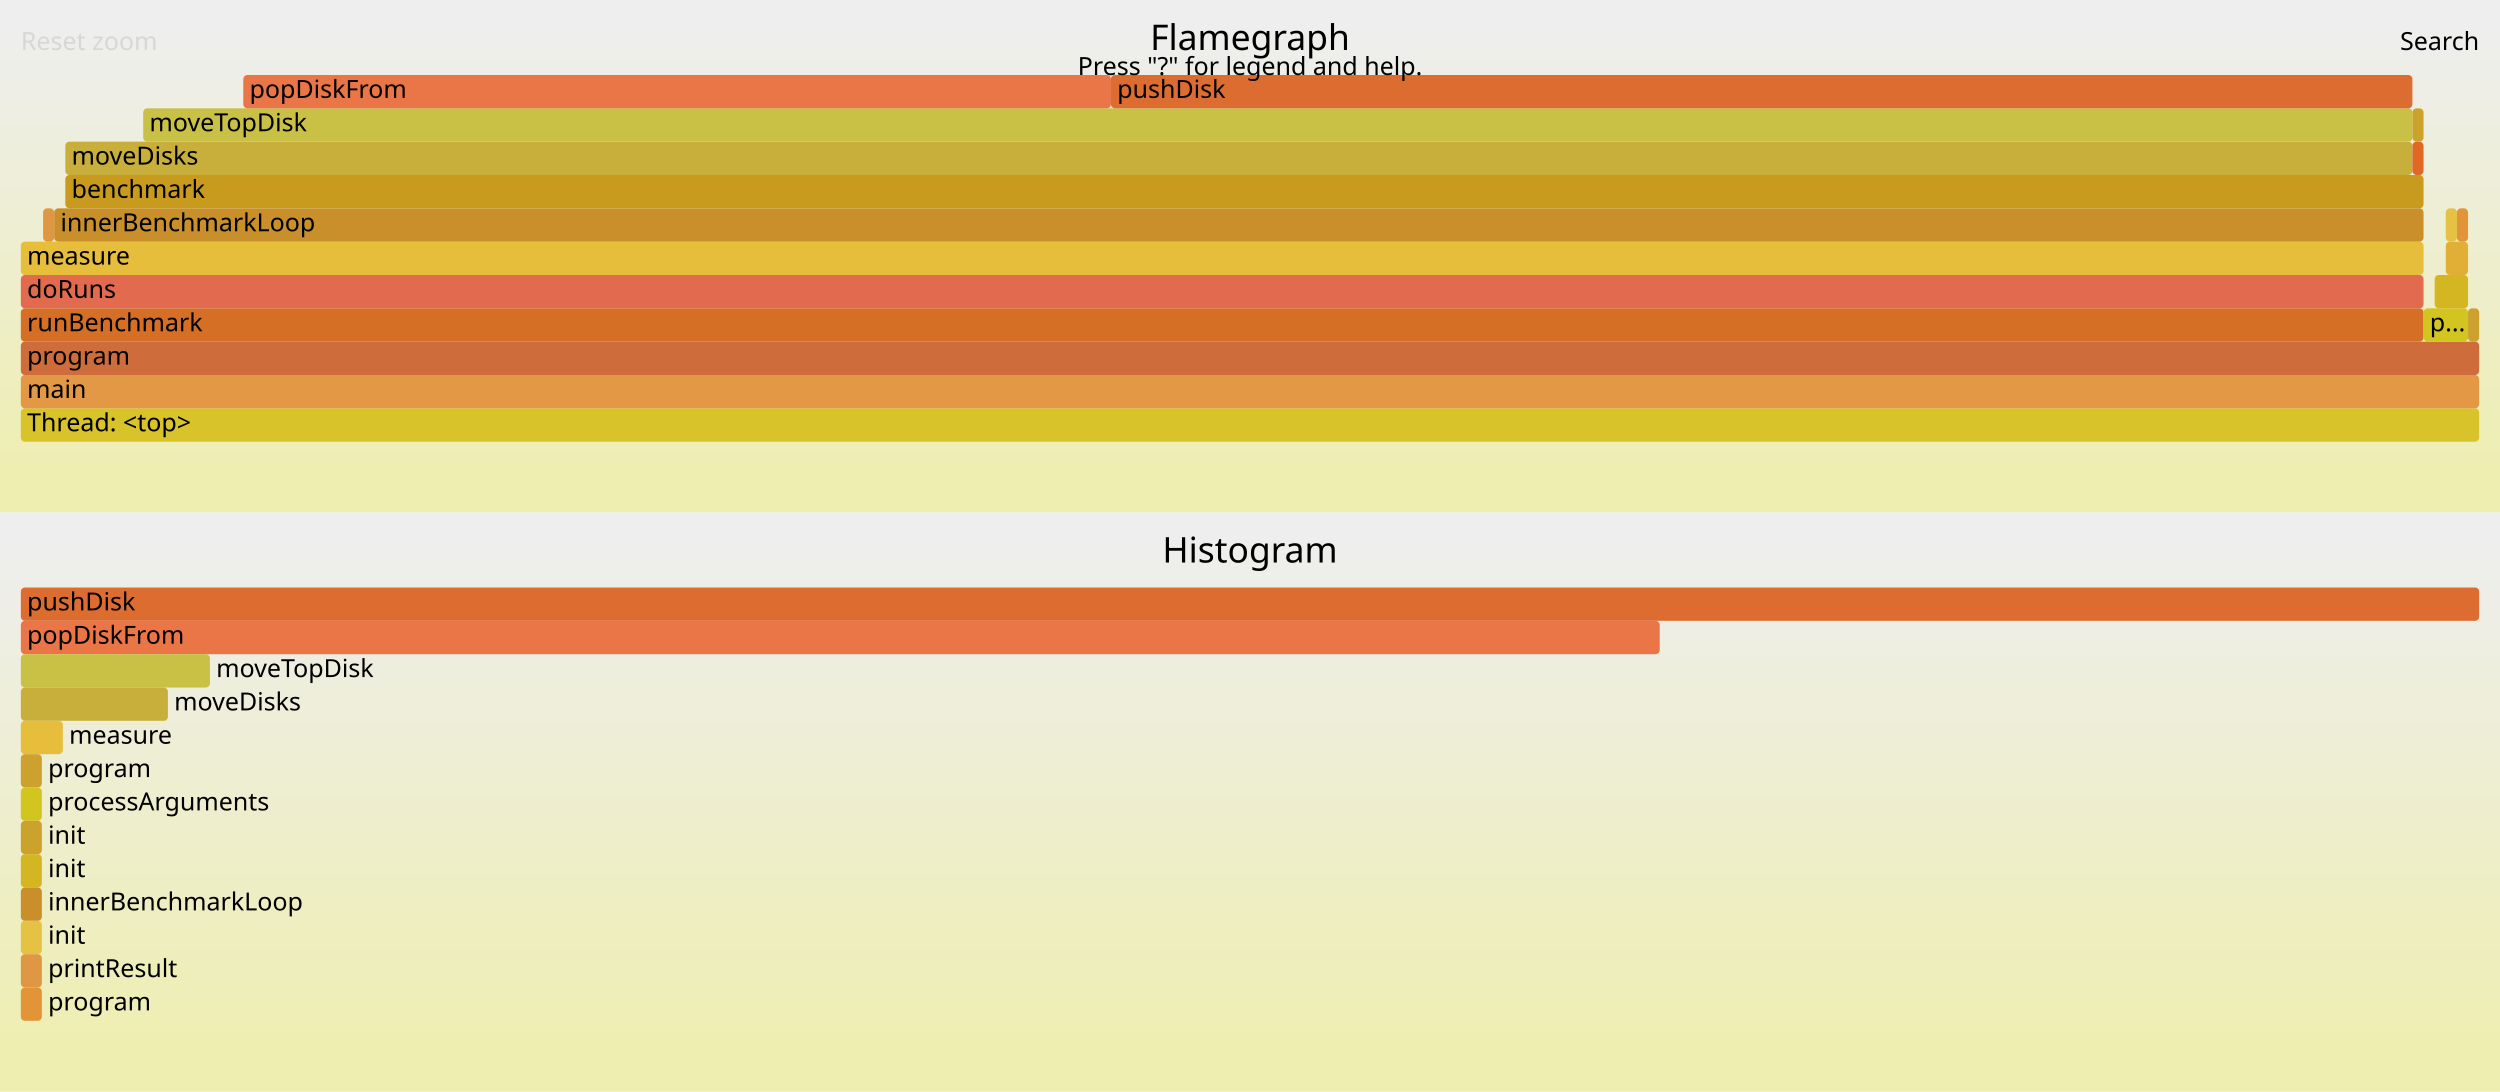
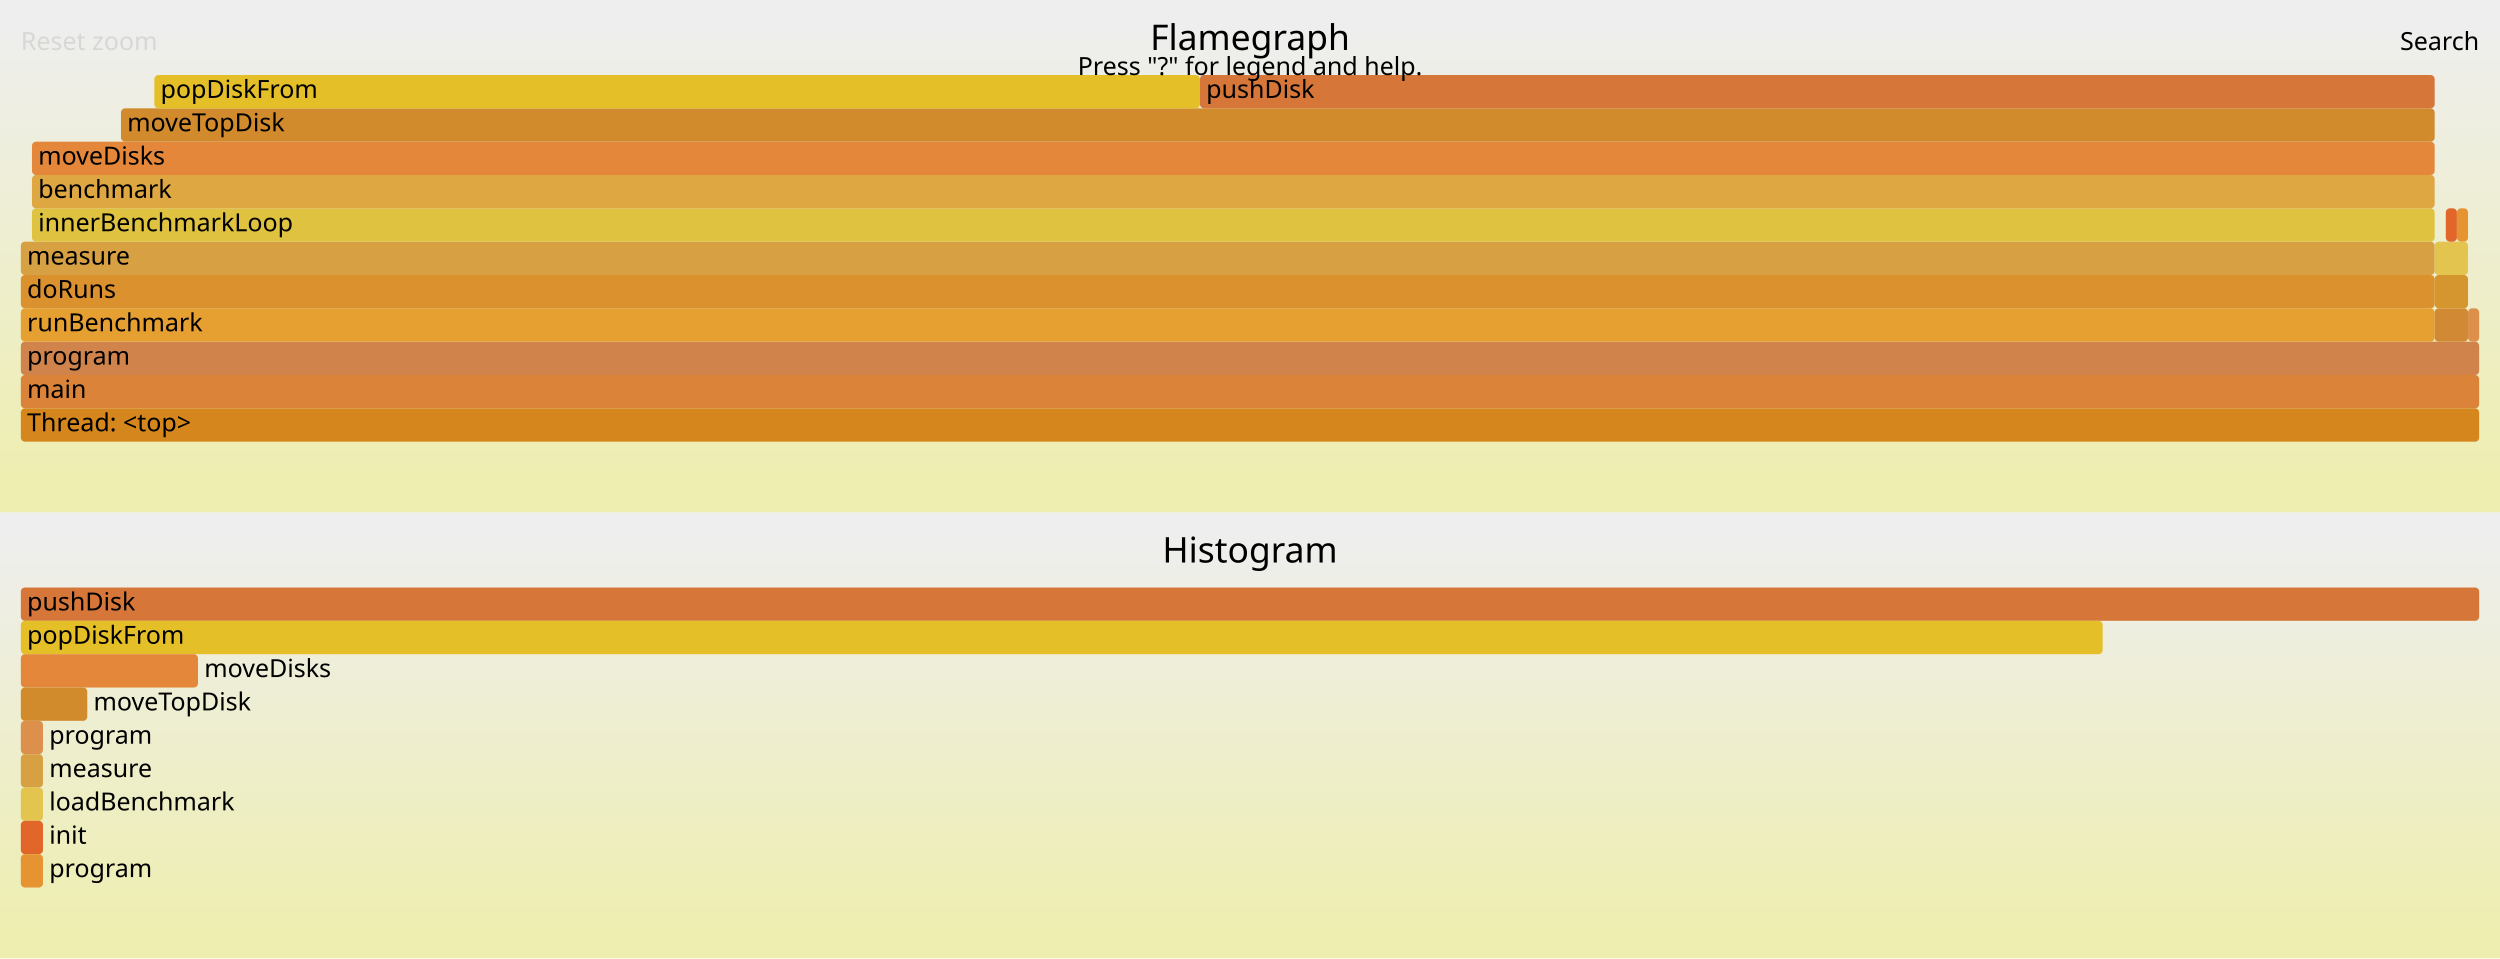
- <svg xmlns="http://www.w3.org/2000/svg" version="1.1" width="1200" height="524" viewBox="0 0 1200 524">
+ <svg xmlns="http://www.w3.org/2000/svg" version="1.1" width="1200" height="460" viewBox="0 0 1200 460">
  <defs>
    <linearGradient id="background" y1="0" y2="1" x1="0" x2="0">
      <stop stop-color="#eeeeee" offset="5%" />
      <stop stop-color="#eeeeb0" offset="95%" />
    </linearGradient>
  </defs>
  <style type="text/css">
.func_g:hover { stroke:black; stroke-width:0.5; cursor:pointer; }.func_h:hover { stroke:black; stroke-width:0.5; cursor:pointer; }</style>
  <svg viewBox="0.0 -246 1200 246" x="0.0" y="0.0" wdith="1200.0" height="246.0">
    <g id="flamegraph">
      <rect x="0" y="-246" width="1200" height="246" fill="url(#background)" id="fg_canvas" />
      <g class="func_g" id="f_0">
-         <rect x="10" y="-50" width="1180" height="16" fill="rgb(216, 195, 42)" rx="2" ry="2" />
+         <rect x="10" y="-50" width="1180" height="16" fill="rgb(213, 135, 30)" rx="2" ry="2" />
        <text text-anchor="left" x="13" y="-39" font-size="12" font-family="Verdana" fill="rgb(0, 0, 0)">Thread: &lt;top&gt;</text>
      </g>
      <g class="func_g" id="f_1">
-         <rect x="10" y="-66" width="1180" height="16" fill="rgb(227, 152, 69)" rx="2" ry="2" />
+         <rect x="10" y="-66" width="1180" height="16" fill="rgb(219, 131, 57)" rx="2" ry="2" />
        <text text-anchor="left" x="13" y="-55" font-size="12" font-family="Verdana" fill="rgb(0, 0, 0)">main</text>
      </g>
      <g class="func_g" id="f_2">
-         <rect x="10" y="-82" width="1180" height="16" fill="rgb(206, 108, 60)" rx="2" ry="2" />
+         <rect x="10" y="-82" width="1180" height="16" fill="rgb(208, 131, 74)" rx="2" ry="2" />
        <text text-anchor="left" x="13" y="-71" font-size="12" font-family="Verdana" fill="rgb(0, 0, 0)">program</text>
      </g>
      <g class="func_g" id="f_3">
-         <rect x="10" y="-98" width="1153.303" height="16" fill="rgb(213, 111, 37)" rx="2" ry="2" />
+         <rect x="10" y="-98" width="1158.643" height="16" fill="rgb(230, 160, 49)" rx="2" ry="2" />
        <text text-anchor="left" x="13" y="-87" font-size="12" font-family="Verdana" fill="rgb(0, 0, 0)">runBenchmark</text>
      </g>
      <g class="func_g" id="f_4">
-         <rect x="1163.303" y="-98" width="21.357" height="16" fill="rgb(211, 197, 31)" rx="2" ry="2" />
-         <text text-anchor="left" x="1166.303" y="-87" font-size="12" font-family="Verdana" fill="rgb(0, 0, 0)">p...</text>
+         <rect x="1168.643" y="-98" width="16.018" height="16" fill="rgb(210, 137, 52)" rx="2" ry="2" />
+         <text text-anchor="left" x="1171.643" y="-87" font-size="12" font-family="Verdana" fill="rgb(0, 0, 0)" />
      </g>
      <g class="func_g" id="f_5">
-         <rect x="1184.661" y="-98" width="5.339" height="16" fill="rgb(205, 161, 45)" rx="2" ry="2" />
+         <rect x="1184.661" y="-98" width="5.339" height="16" fill="rgb(220, 144, 75)" rx="2" ry="2" />
        <text text-anchor="left" x="1187.661" y="-87" font-size="12" font-family="Verdana" fill="rgb(0, 0, 0)" />
      </g>
      <g class="func_g" id="f_6">
-         <rect x="10" y="-114" width="1153.303" height="16" fill="rgb(226, 106, 78)" rx="2" ry="2" />
+         <rect x="10" y="-114" width="1158.643" height="16" fill="rgb(220, 145, 47)" rx="2" ry="2" />
        <text text-anchor="left" x="13" y="-103" font-size="12" font-family="Verdana" fill="rgb(0, 0, 0)">doRuns</text>
      </g>
      <g class="func_g" id="f_7">
-         <rect x="1168.643" y="-114" width="16.018" height="16" fill="rgb(212, 182, 34)" rx="2" ry="2" />
+         <rect x="1168.643" y="-114" width="16.018" height="16" fill="rgb(213, 149, 47)" rx="2" ry="2" />
        <text text-anchor="left" x="1171.643" y="-103" font-size="12" font-family="Verdana" fill="rgb(0, 0, 0)" />
      </g>
      <g class="func_g" id="f_8">
-         <rect x="10" y="-130" width="1153.303" height="16" fill="rgb(231, 189, 60)" rx="2" ry="2" />
+         <rect x="10" y="-130" width="1158.643" height="16" fill="rgb(215, 160, 66)" rx="2" ry="2" />
        <text text-anchor="left" x="13" y="-119" font-size="12" font-family="Verdana" fill="rgb(0, 0, 0)">measure</text>
      </g>
      <g class="func_g" id="f_9">
-         <rect x="1173.982" y="-130" width="10.679" height="16" fill="rgb(225, 175, 53)" rx="2" ry="2" />
-         <text text-anchor="left" x="1176.982" y="-119" font-size="12" font-family="Verdana" fill="rgb(0, 0, 0)" />
+         <rect x="1168.643" y="-130" width="16.018" height="16" fill="rgb(226, 196, 79)" rx="2" ry="2" />
+         <text text-anchor="left" x="1171.643" y="-119" font-size="12" font-family="Verdana" fill="rgb(0, 0, 0)" />
      </g>
      <g class="func_g" id="f_10">
-         <rect x="20.679" y="-146" width="5.339" height="16" fill="rgb(223, 151, 68)" rx="2" ry="2" />
-         <text text-anchor="left" x="23.679" y="-135" font-size="12" font-family="Verdana" fill="rgb(0, 0, 0)" />
+         <rect x="15.339" y="-146" width="1153.303" height="16" fill="rgb(222, 194, 64)" rx="2" ry="2" />
+         <text text-anchor="left" x="18.339" y="-135" font-size="12" font-family="Verdana" fill="rgb(0, 0, 0)">innerBenchmarkLoop</text>
      </g>
      <g class="func_g" id="f_11">
-         <rect x="26.018" y="-146" width="1137.285" height="16" fill="rgb(201, 143, 43)" rx="2" ry="2" />
-         <text text-anchor="left" x="29.018" y="-135" font-size="12" font-family="Verdana" fill="rgb(0, 0, 0)">innerBenchmarkLoop</text>
+         <rect x="1173.982" y="-146" width="5.339" height="16" fill="rgb(226, 101, 42)" rx="2" ry="2" />
+         <text text-anchor="left" x="1176.982" y="-135" font-size="12" font-family="Verdana" fill="rgb(0, 0, 0)" />
      </g>
      <g class="func_g" id="f_12">
-         <rect x="1173.982" y="-146" width="5.339" height="16" fill="rgb(229, 193, 68)" rx="2" ry="2" />
-         <text text-anchor="left" x="1176.982" y="-135" font-size="12" font-family="Verdana" fill="rgb(0, 0, 0)" />
+         <rect x="1179.321" y="-146" width="5.339" height="16" fill="rgb(230, 148, 50)" rx="2" ry="2" />
+         <text text-anchor="left" x="1182.321" y="-135" font-size="12" font-family="Verdana" fill="rgb(0, 0, 0)" />
      </g>
      <g class="func_g" id="f_13">
-         <rect x="1179.321" y="-146" width="5.339" height="16" fill="rgb(227, 148, 57)" rx="2" ry="2" />
-         <text text-anchor="left" x="1182.321" y="-135" font-size="12" font-family="Verdana" fill="rgb(0, 0, 0)" />
+         <rect x="15.339" y="-162" width="1153.303" height="16" fill="rgb(222, 167, 66)" rx="2" ry="2" />
+         <text text-anchor="left" x="18.339" y="-151" font-size="12" font-family="Verdana" fill="rgb(0, 0, 0)">benchmark</text>
      </g>
      <g class="func_g" id="f_14">
-         <rect x="31.357" y="-162" width="1131.946" height="16" fill="rgb(200, 155, 31)" rx="2" ry="2" />
-         <text text-anchor="left" x="34.357" y="-151" font-size="12" font-family="Verdana" fill="rgb(0, 0, 0)">benchmark</text>
-       </g>
-       <g class="func_g" id="f_15">
-         <rect x="31.357" y="-178" width="1126.606" height="16" fill="rgb(200, 175, 59)" rx="2" ry="2" />
-         <text text-anchor="left" x="34.357" y="-167" font-size="12" font-family="Verdana" fill="rgb(0, 0, 0)">moveDisks</text>
+         <rect x="15.339" y="-178" width="1153.303" height="16" fill="rgb(228, 135, 59)" rx="2" ry="2" />
+         <text text-anchor="left" x="18.339" y="-167" font-size="12" font-family="Verdana" fill="rgb(0, 0, 0)">moveDisks</text>
      </g>
      <g class="func_g" id="f_16">
-         <rect x="1157.964" y="-178" width="5.339" height="16" fill="rgb(225, 103, 36)" rx="2" ry="2" />
-         <text text-anchor="left" x="1160.964" y="-167" font-size="12" font-family="Verdana" fill="rgb(0, 0, 0)" />
-       </g>
-       <g class="func_g" id="f_24">
-         <rect x="68.733" y="-194" width="1089.231" height="16" fill="rgb(201, 192, 70)" rx="2" ry="2" />
-         <text text-anchor="left" x="71.733" y="-183" font-size="12" font-family="Verdana" fill="rgb(0, 0, 0)">moveTopDisk</text>
+         <rect x="58.054" y="-194" width="1110.588" height="16" fill="rgb(209, 139, 44)" rx="2" ry="2" />
+         <text text-anchor="left" x="61.054" y="-183" font-size="12" font-family="Verdana" fill="rgb(0, 0, 0)">moveTopDisk</text>
      </g>
      <g class="func_g" id="f_18">
-         <rect x="1157.964" y="-194" width="5.339" height="16" fill="rgb(202, 162, 44)" rx="2" ry="2" />
-         <text text-anchor="left" x="1160.964" y="-183" font-size="12" font-family="Verdana" fill="rgb(0, 0, 0)" />
+         <rect x="74.072" y="-210" width="501.9" height="16" fill="rgb(228, 191, 40)" rx="2" ry="2" />
+         <text text-anchor="left" x="77.072" y="-199" font-size="12" font-family="Verdana" fill="rgb(0, 0, 0)">popDiskFrom</text>
      </g>
-       <g class="func_g" id="f_27">
-         <rect x="116.787" y="-210" width="416.471" height="16" fill="rgb(234, 117, 70)" rx="2" ry="2" />
-         <text text-anchor="left" x="119.787" y="-199" font-size="12" font-family="Verdana" fill="rgb(0, 0, 0)">popDiskFrom</text>
-       </g>
-       <g class="func_g" id="f_30">
-         <rect x="533.258" y="-210" width="624.706" height="16" fill="rgb(221, 108, 48)" rx="2" ry="2" />
-         <text text-anchor="left" x="536.258" y="-199" font-size="12" font-family="Verdana" fill="rgb(0, 0, 0)">pushDisk</text>
+       <g class="func_g" id="f_26">
+         <rect x="575.973" y="-210" width="592.67" height="16" fill="rgb(214, 118, 56)" rx="2" ry="2" />
+         <text text-anchor="left" x="578.973" y="-199" font-size="12" font-family="Verdana" fill="rgb(0, 0, 0)">pushDisk</text>
      </g>
      <text text-anchor="" x="10" y="-17" font-size="12" font-family="Verdana" fill="rgb(0, 0, 0)" id="details"> </text>
      <text text-anchor="" x="1090" y="-17" font-size="12" font-family="Verdana" fill="rgb(0, 0, 0)" id="matched"> </text>
    </g>
  </svg>
  <text text-anchor="middle" x="600" y="24" font-size="17" font-family="Verdana" fill="rgb(0, 0, 0)" id="fg_title">Flamegraph</text>
  <text text-anchor="middle" x="600" y="36" font-size="12" font-family="Verdana" fill="rgb(0, 0, 0)" id="fg_help">Press "?" for legend and help.</text>
  <text text-anchor="" x="10" y="24" font-size="12" font-family="Verdana" fill="rgb(0, 0, 0)" id="unzoom" style="opacity:0.1;cursor:pointer">Reset zoom</text>
  <text text-anchor="end" x="1190" y="24" font-size="12" font-family="Verdana" fill="rgb(0, 0, 0)" id="search">Search</text>
-   <svg viewBox="0.0 0.0 1200 278" x="0.0" y="246.0" wdith="1200.0" height="278.0">
+   <svg viewBox="0.0 0.0 1200 214" x="0.0" y="246.0" wdith="1200.0" height="214.0">
    <g id="histogram">
-       <rect x="0" y="0" width="1200" height="278" fill="url(#background)" id="h_canvas" />
+       <rect x="0" y="0" width="1200" height="214" fill="url(#background)" id="h_canvas" />
      <text text-anchor="middle" x="600" y="24" font-size="17" font-family="Verdana" fill="rgb(0, 0, 0)" id="h_title">Histogram</text>
      <g class="func_h" id="h_0">
-         <rect x="10" y="36" width="1180" height="16" fill="rgb(221, 108, 48)" rx="2" ry="2" />
+         <rect x="10" y="36" width="1180" height="16" fill="rgb(214, 118, 56)" rx="2" ry="2" />
        <text text-anchor="left" x="13" y="47" font-size="12" font-family="Verdana" fill="rgb(0, 0, 0)">pushDisk</text>
      </g>
      <g class="func_h" id="h_1">
-         <rect x="10" y="52" width="786.667" height="16" fill="rgb(234, 117, 70)" rx="2" ry="2" />
+         <rect x="10" y="52" width="999.279" height="16" fill="rgb(228, 191, 40)" rx="2" ry="2" />
        <text text-anchor="left" x="13" y="63" font-size="12" font-family="Verdana" fill="rgb(0, 0, 0)">popDiskFrom</text>
      </g>
      <g class="func_h" id="h_2">
-         <rect x="10" y="68" width="90.769" height="16" fill="rgb(201, 192, 70)" rx="2" ry="2" />
-         <text text-anchor="left" x="103.769" y="79" font-size="12" font-family="Verdana" fill="rgb(0, 0, 0)">moveTopDisk</text>
+         <rect x="10" y="68" width="85.045" height="16" fill="rgb(228, 135, 59)" rx="2" ry="2" />
+         <text text-anchor="left" x="98.045" y="79" font-size="12" font-family="Verdana" fill="rgb(0, 0, 0)">moveDisks</text>
      </g>
      <g class="func_h" id="h_3">
-         <rect x="10" y="84" width="70.598" height="16" fill="rgb(200, 175, 59)" rx="2" ry="2" />
-         <text text-anchor="left" x="83.598" y="95" font-size="12" font-family="Verdana" fill="rgb(0, 0, 0)">moveDisks</text>
+         <rect x="10" y="84" width="31.892" height="16" fill="rgb(209, 139, 44)" rx="2" ry="2" />
+         <text text-anchor="left" x="44.892" y="95" font-size="12" font-family="Verdana" fill="rgb(0, 0, 0)">moveTopDisk</text>
      </g>
      <g class="func_h" id="h_4">
-         <rect x="10" y="100" width="20.171" height="16" fill="rgb(231, 189, 60)" rx="2" ry="2" />
-         <text text-anchor="left" x="33.171" y="111" font-size="12" font-family="Verdana" fill="rgb(0, 0, 0)">measure</text>
+         <rect x="10" y="100" width="10.631" height="16" fill="rgb(220, 144, 75)" rx="2" ry="2" />
+         <text text-anchor="left" x="23.631" y="111" font-size="12" font-family="Verdana" fill="rgb(0, 0, 0)">program</text>
      </g>
      <g class="func_h" id="h_5">
-         <rect x="10" y="116" width="10.085" height="16" fill="rgb(205, 161, 45)" rx="2" ry="2" />
-         <text text-anchor="left" x="23.085" y="127" font-size="12" font-family="Verdana" fill="rgb(0, 0, 0)">program</text>
+         <rect x="10" y="116" width="10.631" height="16" fill="rgb(215, 160, 66)" rx="2" ry="2" />
+         <text text-anchor="left" x="23.631" y="127" font-size="12" font-family="Verdana" fill="rgb(0, 0, 0)">measure</text>
      </g>
      <g class="func_h" id="h_6">
-         <rect x="10" y="132" width="10.085" height="16" fill="rgb(211, 197, 31)" rx="2" ry="2" />
-         <text text-anchor="left" x="23.085" y="143" font-size="12" font-family="Verdana" fill="rgb(0, 0, 0)">processArguments</text>
+         <rect x="10" y="132" width="10.631" height="16" fill="rgb(226, 196, 79)" rx="2" ry="2" />
+         <text text-anchor="left" x="23.631" y="143" font-size="12" font-family="Verdana" fill="rgb(0, 0, 0)">loadBenchmark</text>
      </g>
      <g class="func_h" id="h_7">
-         <rect x="10" y="148" width="10.085" height="16" fill="rgb(202, 162, 44)" rx="2" ry="2" />
-         <text text-anchor="left" x="23.085" y="159" font-size="12" font-family="Verdana" fill="rgb(0, 0, 0)">init</text>
+         <rect x="10" y="148" width="10.631" height="16" fill="rgb(226, 101, 42)" rx="2" ry="2" />
+         <text text-anchor="left" x="23.631" y="159" font-size="12" font-family="Verdana" fill="rgb(0, 0, 0)">init</text>
      </g>
      <g class="func_h" id="h_8">
-         <rect x="10" y="164" width="10.085" height="16" fill="rgb(212, 182, 34)" rx="2" ry="2" />
-         <text text-anchor="left" x="23.085" y="175" font-size="12" font-family="Verdana" fill="rgb(0, 0, 0)">init</text>
-       </g>
-       <g class="func_h" id="h_9">
-         <rect x="10" y="180" width="10.085" height="16" fill="rgb(201, 143, 43)" rx="2" ry="2" />
-         <text text-anchor="left" x="23.085" y="191" font-size="12" font-family="Verdana" fill="rgb(0, 0, 0)">innerBenchmarkLoop</text>
-       </g>
-       <g class="func_h" id="h_10">
-         <rect x="10" y="196" width="10.085" height="16" fill="rgb(229, 193, 68)" rx="2" ry="2" />
-         <text text-anchor="left" x="23.085" y="207" font-size="12" font-family="Verdana" fill="rgb(0, 0, 0)">init</text>
-       </g>
-       <g class="func_h" id="h_11">
-         <rect x="10" y="212" width="10.085" height="16" fill="rgb(223, 151, 68)" rx="2" ry="2" />
-         <text text-anchor="left" x="23.085" y="223" font-size="12" font-family="Verdana" fill="rgb(0, 0, 0)">printResult</text>
-       </g>
-       <g class="func_h" id="h_12">
-         <rect x="10" y="228" width="10.085" height="16" fill="rgb(227, 148, 57)" rx="2" ry="2" />
-         <text text-anchor="left" x="23.085" y="239" font-size="12" font-family="Verdana" fill="rgb(0, 0, 0)">program</text>
+         <rect x="10" y="164" width="10.631" height="16" fill="rgb(230, 148, 50)" rx="2" ry="2" />
+         <text text-anchor="left" x="23.631" y="175" font-size="12" font-family="Verdana" fill="rgb(0, 0, 0)">program</text>
      </g>
    </g>
  </svg>
</svg>
